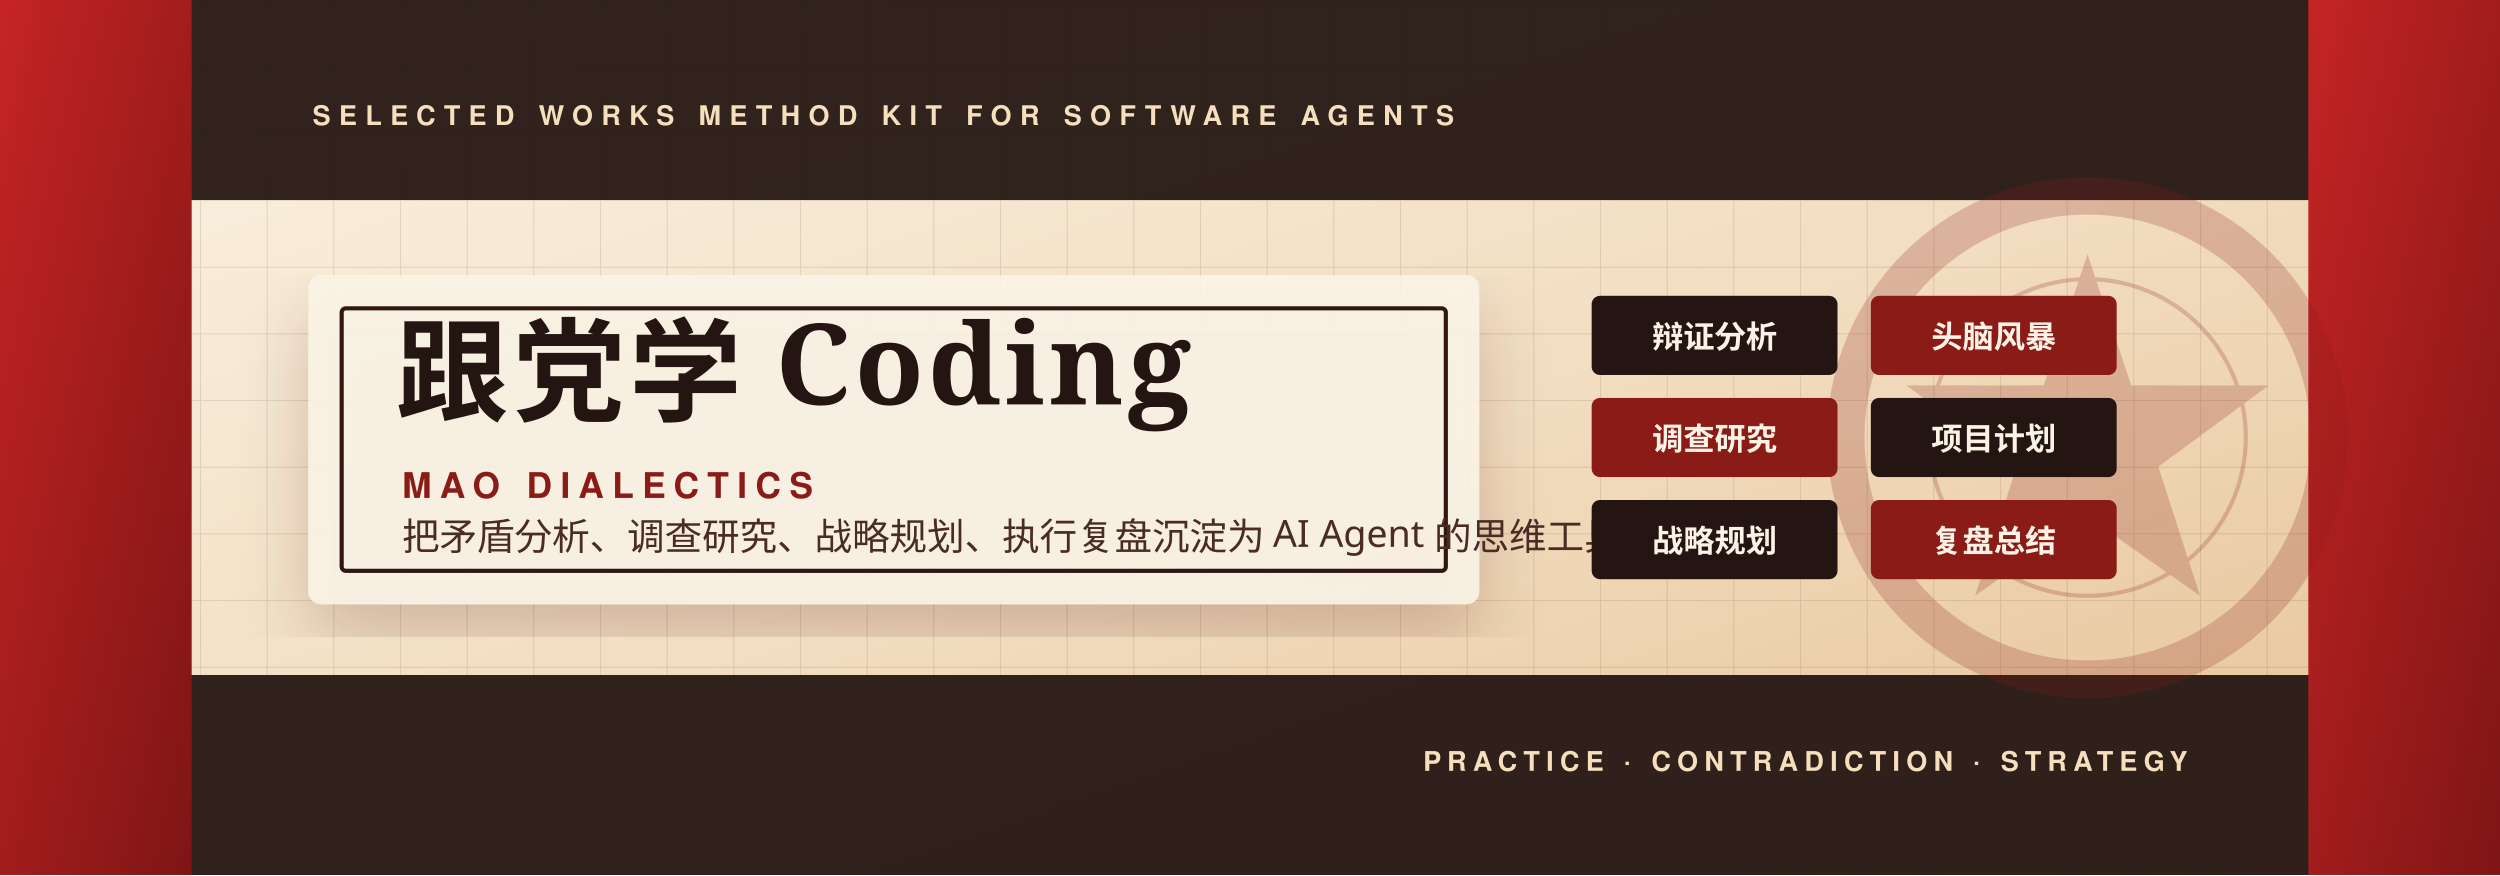
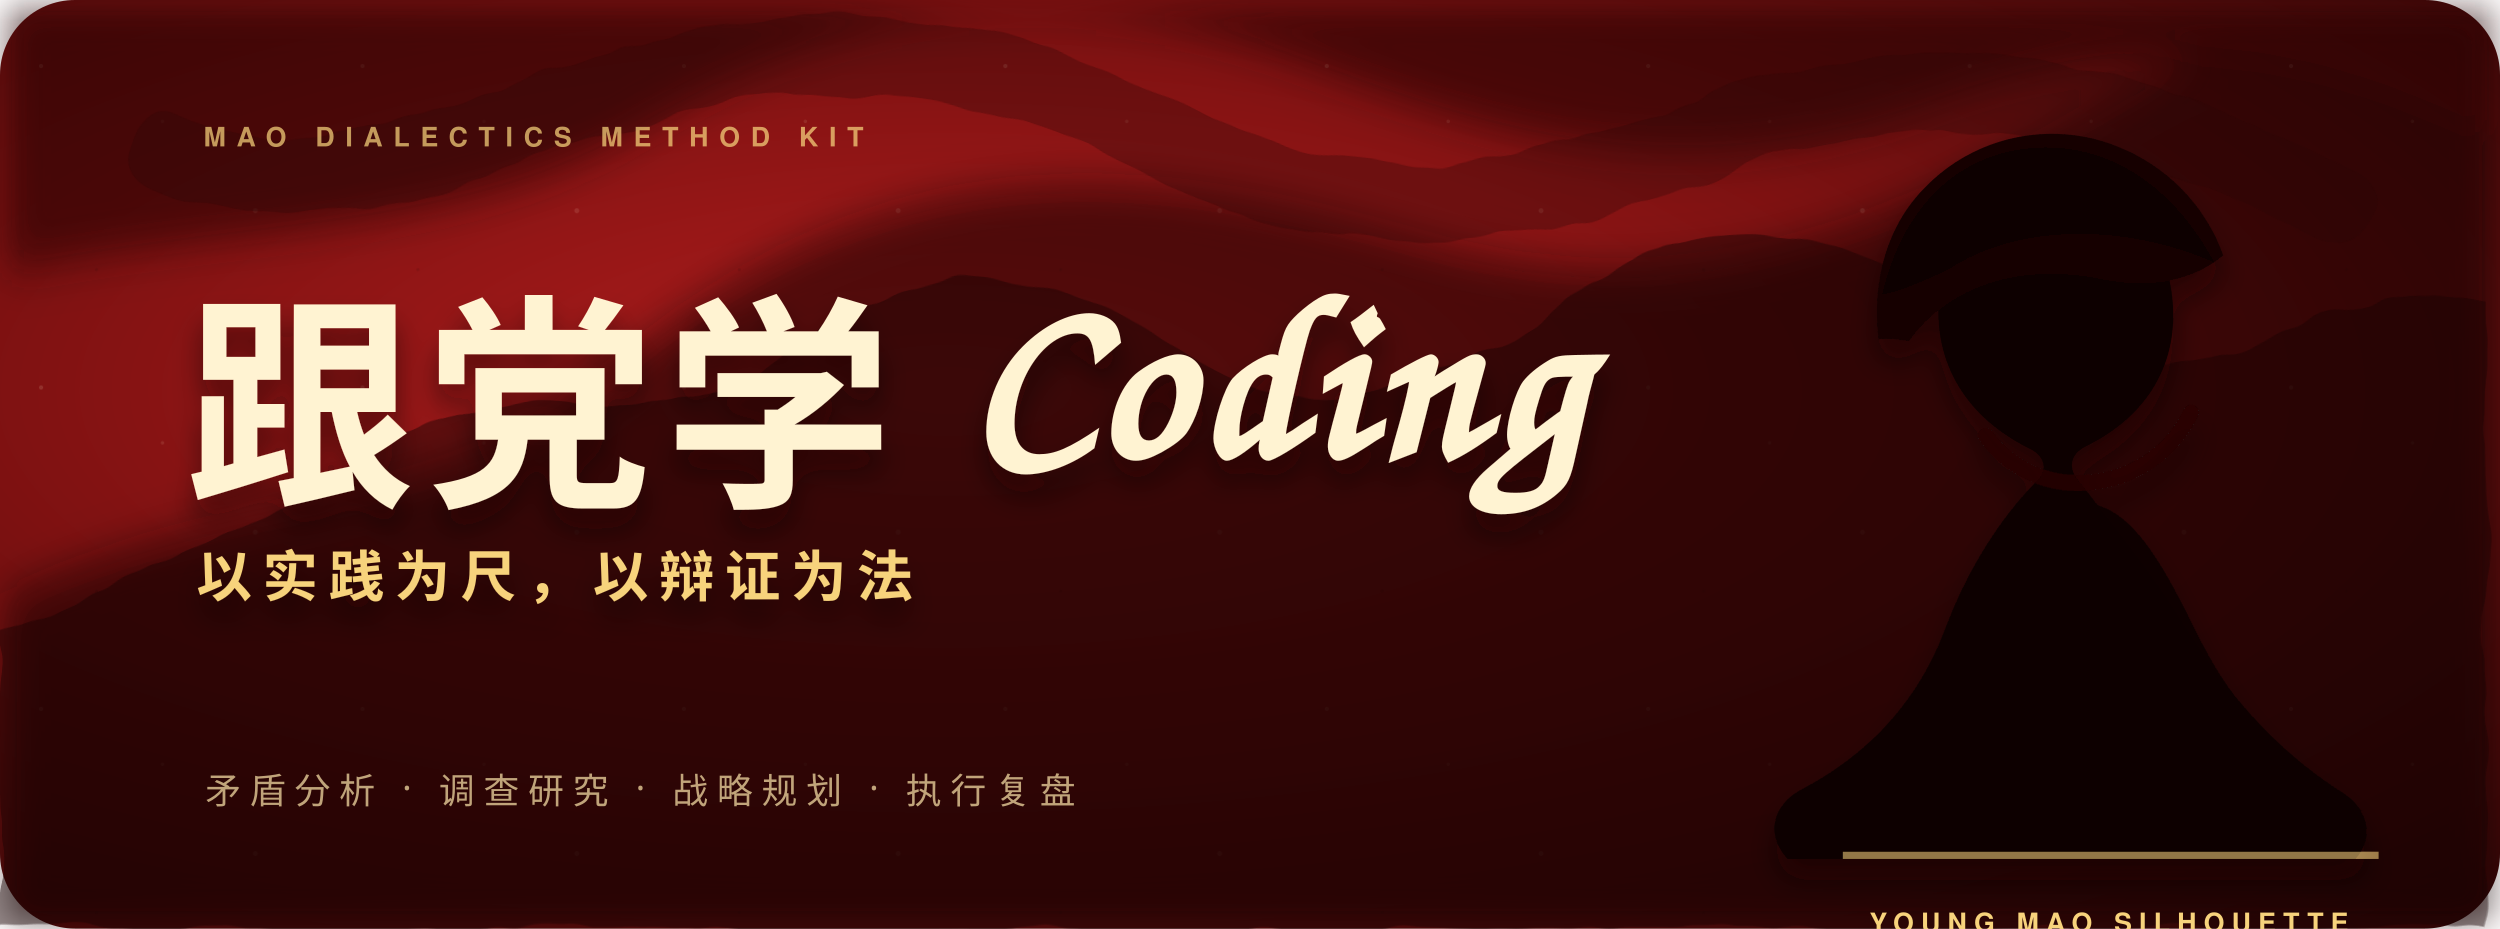
- <svg xmlns="http://www.w3.org/2000/svg" viewBox="0 0 1200 420" role="img" aria-labelledby="title desc">
+ <svg xmlns="http://www.w3.org/2000/svg" viewBox="0 0 1400 520" role="img" aria-labelledby="title desc">
  <defs>
-     <linearGradient id="paper" x1="0" y1="0" x2="1" y2="1">
-       <stop offset="0" stop-color="#fbf4e6" />
-       <stop offset="0.52" stop-color="#f2dec1" />
-       <stop offset="1" stop-color="#e5c093" />
+     <radialGradient id="redGlow" cx="38%" cy="42%" r="82%">
+       <stop offset="0" stop-color="#b31d1d" />
+       <stop offset="0.48" stop-color="#7d1111" />
+       <stop offset="1" stop-color="#350707" />
+     </radialGradient>
+     <linearGradient id="goldLine" x1="0" y1="0" x2="1" y2="0">
+       <stop offset="0" stop-color="#f7d37b" stop-opacity="0" />
+       <stop offset="0.22" stop-color="#f7d37b" stop-opacity="0.72" />
+       <stop offset="0.78" stop-color="#f7d37b" stop-opacity="0.72" />
+       <stop offset="1" stop-color="#f7d37b" stop-opacity="0" />
    </linearGradient>
-     <linearGradient id="crimson" x1="0" y1="0" x2="1" y2="1">
-       <stop offset="0" stop-color="#c52424" />
-       <stop offset="1" stop-color="#7f1515" />
-     </linearGradient>
-     <pattern id="grid" width="32" height="32" patternUnits="userSpaceOnUse">
-       <path d="M32 0H0V32" fill="none" stroke="#4b241d" stroke-width="1" opacity="0.12" />
+     <filter id="inkBlur">
+       <feGaussianBlur stdDeviation="12" />
+     </filter>
+     <filter id="roughen">
+       <feTurbulence type="fractalNoise" baseFrequency="0.018" numOctaves="3" seed="8" />
+       <feDisplacementMap in="SourceGraphic" scale="12" />
+     </filter>
+     <filter id="titleShadow" x="-20%" y="-30%" width="140%" height="180%">
+       <feDropShadow dx="0" dy="12" stdDeviation="8" flood-color="#1b0303" flood-opacity="0.48" />
+     </filter>
+     <pattern id="paperGrain" width="180" height="180" patternUnits="userSpaceOnUse">
+       <rect width="180" height="180" fill="none" />
+       <circle cx="23" cy="37" r="1.2" fill="#fff1d0" opacity="0.13" />
+       <circle cx="91" cy="68" r="1" fill="#fff1d0" opacity="0.10" />
+       <circle cx="143" cy="118" r="1.4" fill="#fff1d0" opacity="0.11" />
+       <circle cx="54" cy="151" r="0.9" fill="#2a0505" opacity="0.13" />
    </pattern>
-     <filter id="softShadow" x="-10%" y="-10%" width="120%" height="120%">
-       <feDropShadow dx="0" dy="16" stdDeviation="16" flood-color="#461510" flood-opacity="0.22" />
-     </filter>
  </defs>
-   <rect width="1200" height="420" rx="34" fill="url(#paper)" />
-   <rect width="1200" height="420" rx="34" fill="url(#grid)" />
-   <path d="M0 0H1200V96H0z" fill="#241512" opacity="0.94" />
-   <path d="M0 324H1200V420H0z" fill="#241512" opacity="0.94" />
-   <path d="M0 0H92V420H0z" fill="url(#crimson)" />
-   <path d="M1108 0H1200V420H1108z" fill="url(#crimson)" />
-   <g opacity="0.22">
-     <circle cx="1002" cy="210" r="116" fill="none" stroke="#8a1b16" stroke-width="18" />
-     <circle cx="1002" cy="210" r="76" fill="none" stroke="#8a1b16" stroke-width="2" />
-     <path d="M1002 122L1023 185H1089L1036 224L1056 286L1002 248L948 286L968 224L915 185H981z" fill="#8a1b16" />
+   <rect width="1400" height="520" rx="42" fill="url(#redGlow)" />
+   <rect width="1400" height="520" rx="42" fill="url(#paperGrain)" />
+   <g opacity="0.58" filter="url(#inkBlur)">
+     <path d="M-92 390C98 256 221 309 339 209C489 82 628 86 793 134C921 171 1030 146 1178 58C1272 2 1352-3 1494 43V616H-92z" fill="#130202" />
+     <path d="M-60 168C98 121 245 142 358 73C473 3 594-16 733 37C855 84 953 107 1088 57C1222 8 1320 31 1456 111V-60H-60z" fill="#210303" />
  </g>
-   <g filter="url(#softShadow)">
-     <rect x="148" y="132" width="562" height="158" rx="6" fill="#fbf4e6" opacity="0.88" />
-     <rect x="164" y="148" width="530" height="126" rx="2" fill="none" stroke="#301815" stroke-width="2" />
+   <g opacity="0.9" filter="url(#roughen)">
+     <path d="M58 330C180 289 237 213 326 227C430 243 470 138 577 159C669 177 681 247 785 213C871 184 924 113 1022 137C1095 155 1135 216 1219 204C1282 195 1321 153 1392 169V520H0V354C18 348 37 340 58 330z" fill="#170202" opacity="0.5" />
+     <path d="M93 86C190 116 244 84 330 55C451 14 552 24 663 83C748 128 854 122 960 76C1060 33 1172 44 1310 116" fill="none" stroke="#2a0505" stroke-width="44" stroke-linecap="round" opacity="0.34" />
  </g>
-   <text x="190" y="198" font-family="Songti SC, STSong, SimSun, serif" font-size="54" font-weight="700" fill="#241512" letter-spacing="2">
-     跟党学 Coding
-   </text>
-   <text x="193" y="239" font-family="Avenir Next, Helvetica, Arial, sans-serif" font-size="17" font-weight="700" fill="#8a1b16" letter-spacing="4">
-     MAO DIALECTICS
-   </text>
-   <text x="193" y="264" font-family="PingFang SC, Microsoft YaHei, sans-serif" font-size="18" fill="#4a2c24">
-     把矛盾分析、调查研究、战略规划、执行复盘沉淀为 AI Agent 的思维工具箱
-   </text>
-   <g font-family="PingFang SC, Microsoft YaHei, sans-serif" font-size="15" font-weight="700" fill="#fbf4e6">
-     <rect x="764" y="142" width="118" height="38" rx="4" fill="#241512" />
-     <text x="823" y="167" text-anchor="middle">辩证分析</text>
-     <rect x="764" y="191" width="118" height="38" rx="4" fill="#8a1b16" />
-     <text x="823" y="216" text-anchor="middle">调查研究</text>
-     <rect x="764" y="240" width="118" height="38" rx="4" fill="#241512" />
-     <text x="823" y="265" text-anchor="middle">战略规划</text>
-     <rect x="898" y="142" width="118" height="38" rx="4" fill="#8a1b16" />
-     <text x="957" y="167" text-anchor="middle">头脑风暴</text>
-     <rect x="898" y="191" width="118" height="38" rx="4" fill="#241512" />
-     <text x="957" y="216" text-anchor="middle">项目计划</text>
-     <rect x="898" y="240" width="118" height="38" rx="4" fill="#8a1b16" />
-     <text x="957" y="265" text-anchor="middle">复盘总结</text>
+   <g opacity="0.72">
+     <path d="M112 107H714" stroke="url(#goldLine)" stroke-width="3" />
+     <path d="M112 414H796" stroke="url(#goldLine)" stroke-width="3" />
+     <text x="114" y="82" font-family="Avenir Next, Helvetica, Arial, sans-serif" font-size="15" font-weight="700" fill="#f7d37b" letter-spacing="6">
+       MAO DIALECTICS METHOD KIT
+     </text>
+     <text x="115" y="450" font-family="PingFang SC, Microsoft YaHei, sans-serif" font-size="20" fill="#f9e2a8" letter-spacing="5">
+       矛盾分析 · 调查研究 · 战略规划 · 执行复盘
+     </text>
  </g>
-   <text x="150" y="60" font-family="Avenir Next, Helvetica, Arial, sans-serif" font-size="13" font-weight="700" fill="#f6dfbd" letter-spacing="4">
-     SELECTED WORKS METHOD KIT FOR SOFTWARE AGENTS
-   </text>
-   <text x="1050" y="370" font-family="Avenir Next, Helvetica, Arial, sans-serif" font-size="13" font-weight="700" fill="#f6dfbd" letter-spacing="3" text-anchor="end">
-     PRACTICE · CONTRADICTION · STRATEGY
-   </text>
+   <g filter="url(#titleShadow)">
+     <text x="104" y="274" font-family="STXingkai, Xingkai SC, KaiTi, cursive" font-size="128" font-weight="700" fill="#fff3d2" letter-spacing="6">
+       跟党学 Coding
+     </text>
+     <text x="110" y="334" font-family="Songti SC, STSong, SimSun, serif" font-size="31" font-weight="700" fill="#f7d37b" letter-spacing="6">
+       以实践为尺，以辩证为法
+     </text>
+   </g>
+   <g transform="translate(982 74)" filter="url(#titleShadow)">
+     <path d="M172 21C206 31 229 55 234 89C240 130 219 160 186 176C178 180 176 187 181 194C198 216 218 240 236 268C262 310 289 344 330 370C344 379 348 395 337 407H19C7 394 10 377 27 368C67 347 93 316 107 279C120 244 139 215 159 195C165 189 163 181 154 177C120 160 100 130 104 91C108 51 134 17 172 21z" fill="#100202" />
+     <path d="M87 117C109 86 149 73 194 82C223 88 246 83 263 69C253 41 231 18 201 7C166-6 124 2 96 31C75 52 66 83 70 116C75 115 81 116 87 117z" fill="#170303" />
+     <path d="M109 77C148 51 208 51 258 73C235 30 198 5 155 9C112 13 83 44 72 91C82 89 94 84 109 77z" fill="#0c0101" />
+     <path d="M130 170C144 189 166 199 190 196C215 193 235 178 245 157" fill="none" stroke="#260606" stroke-width="9" stroke-linecap="round" opacity="0.7" />
+     <path d="M57 381C96 336 110 286 130 247C147 214 174 200 198 211C219 221 234 252 251 286C271 325 301 356 341 380" fill="#0b0101" opacity="0.94" />
+     <path d="M50 405H350" stroke="#f7d37b" stroke-width="4" opacity="0.56" />
+     <text x="199" y="448" font-family="Avenir Next, Helvetica, Arial, sans-serif" font-size="15" font-weight="700" fill="#f7d37b" text-anchor="middle" letter-spacing="4">
+       YOUNG MAO SILHOUETTE
+     </text>
+   </g>
</svg>
